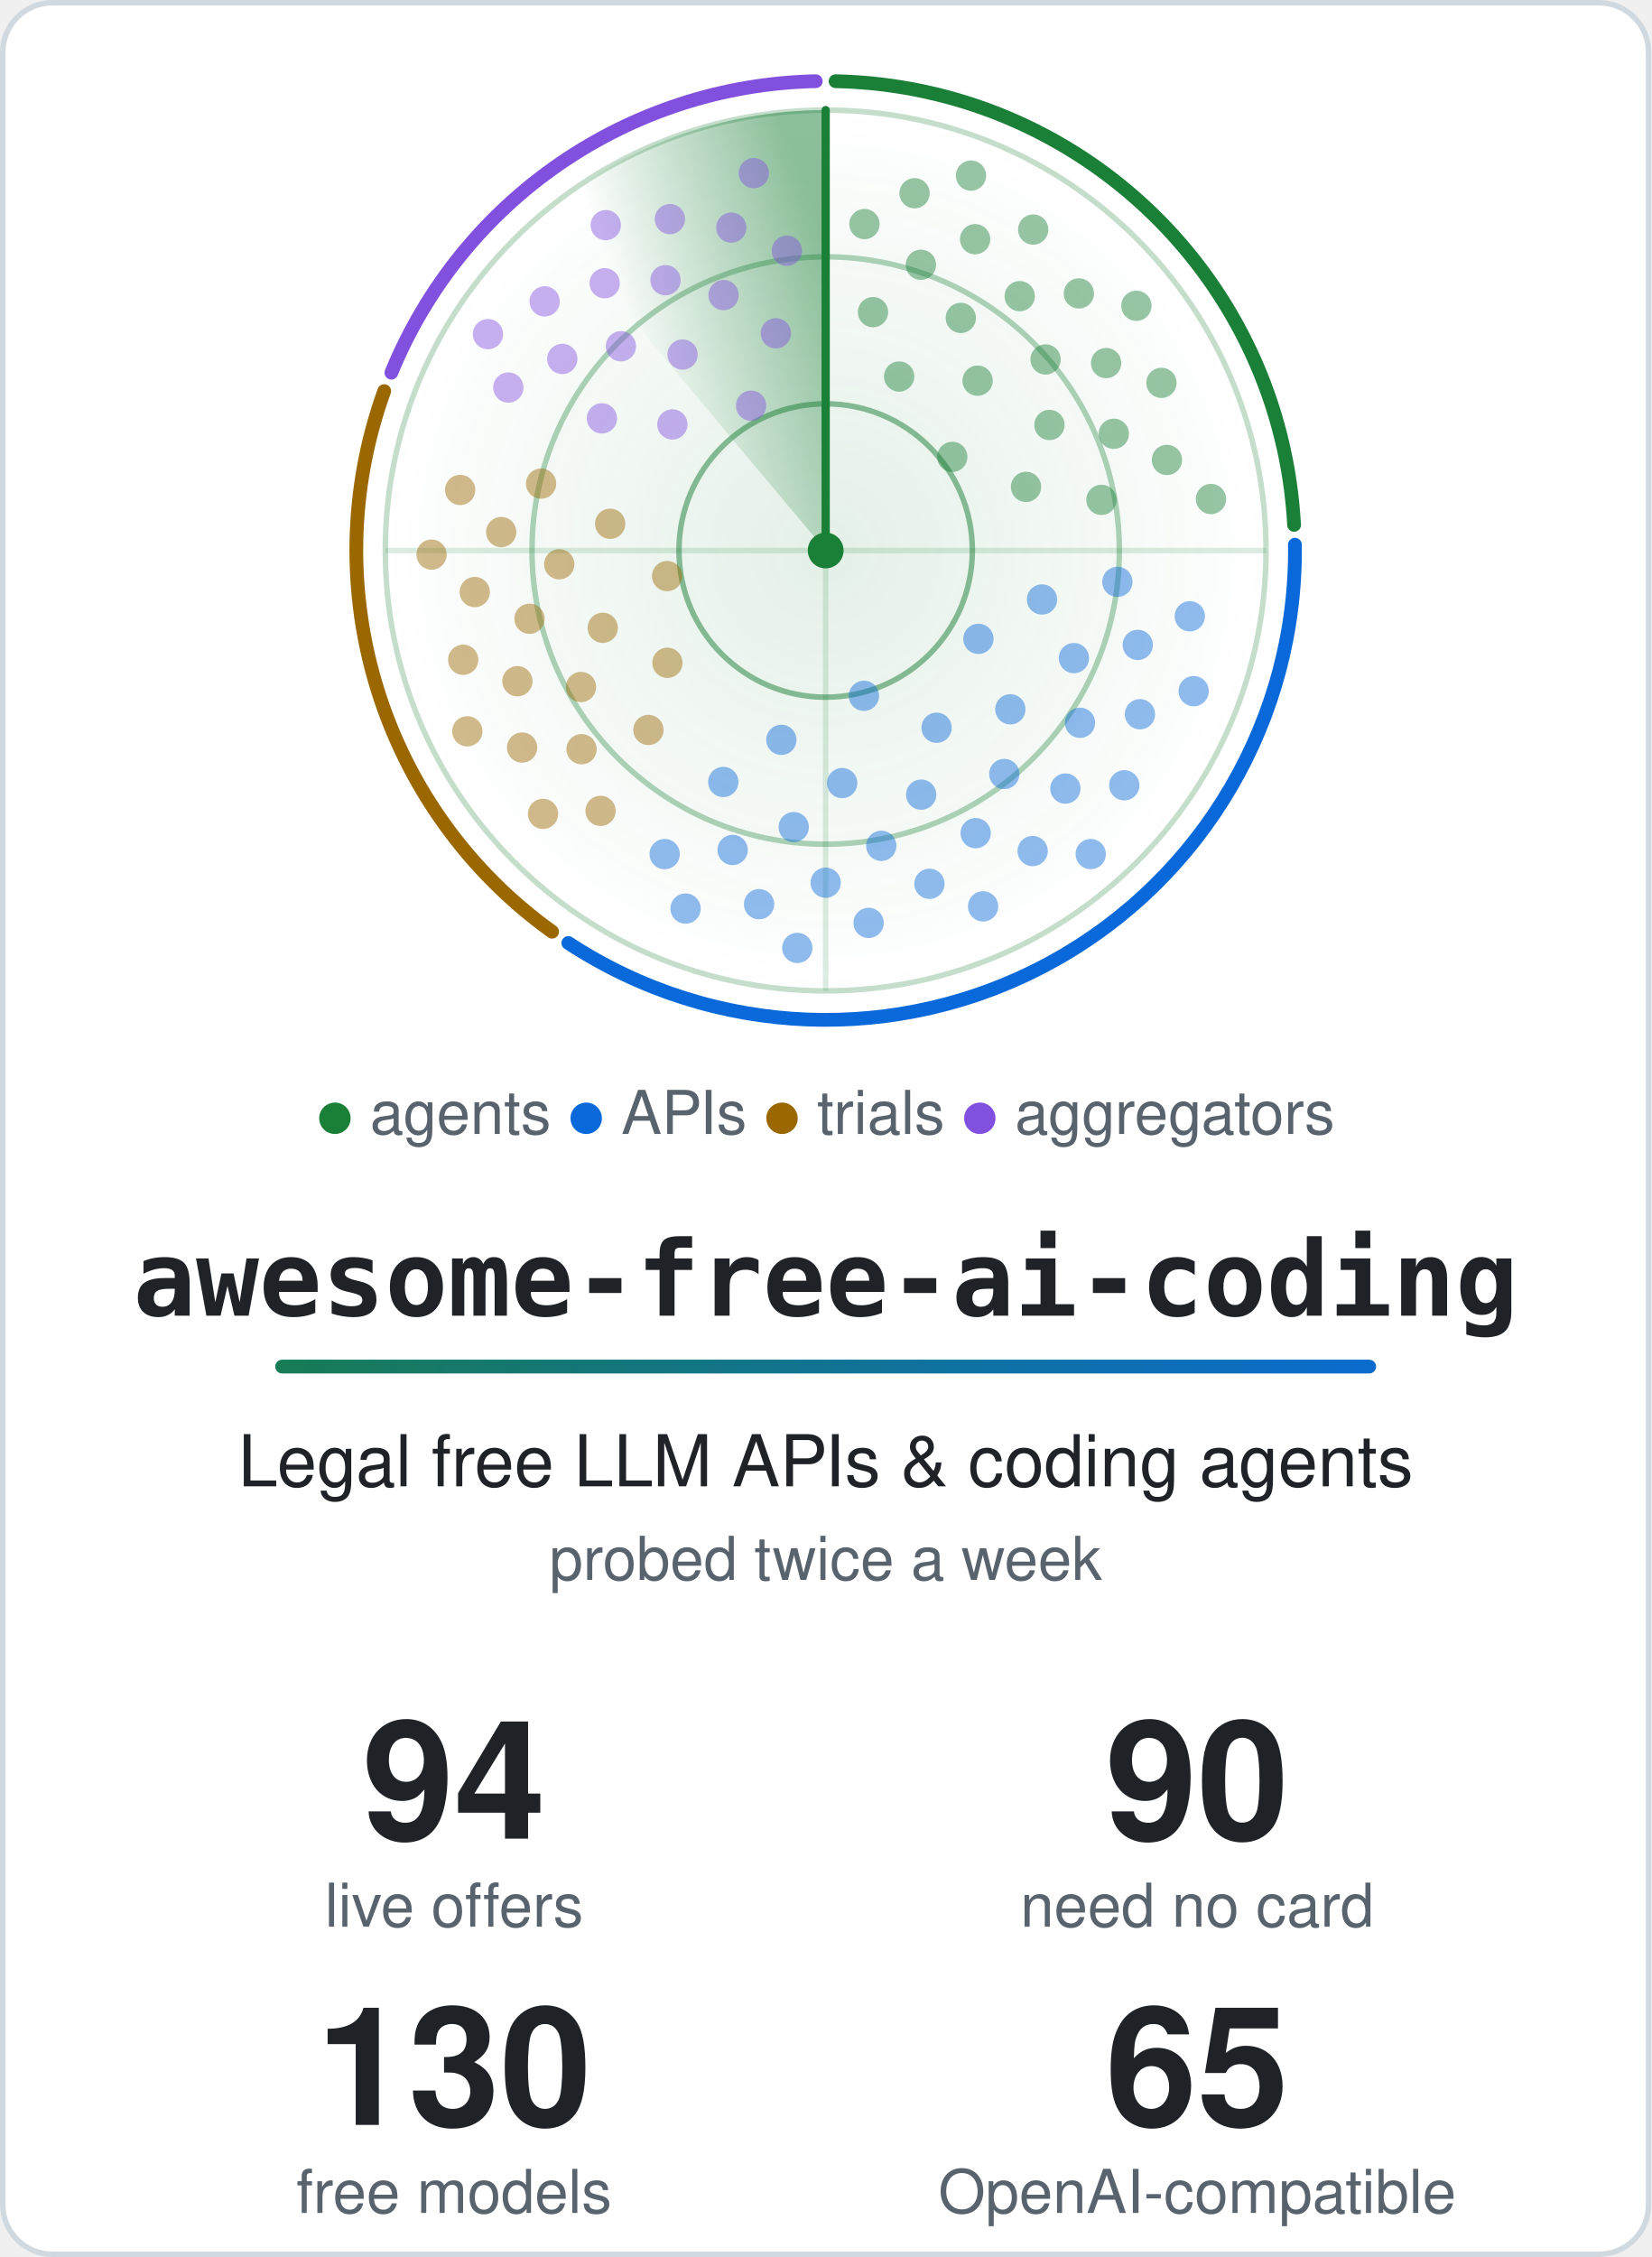
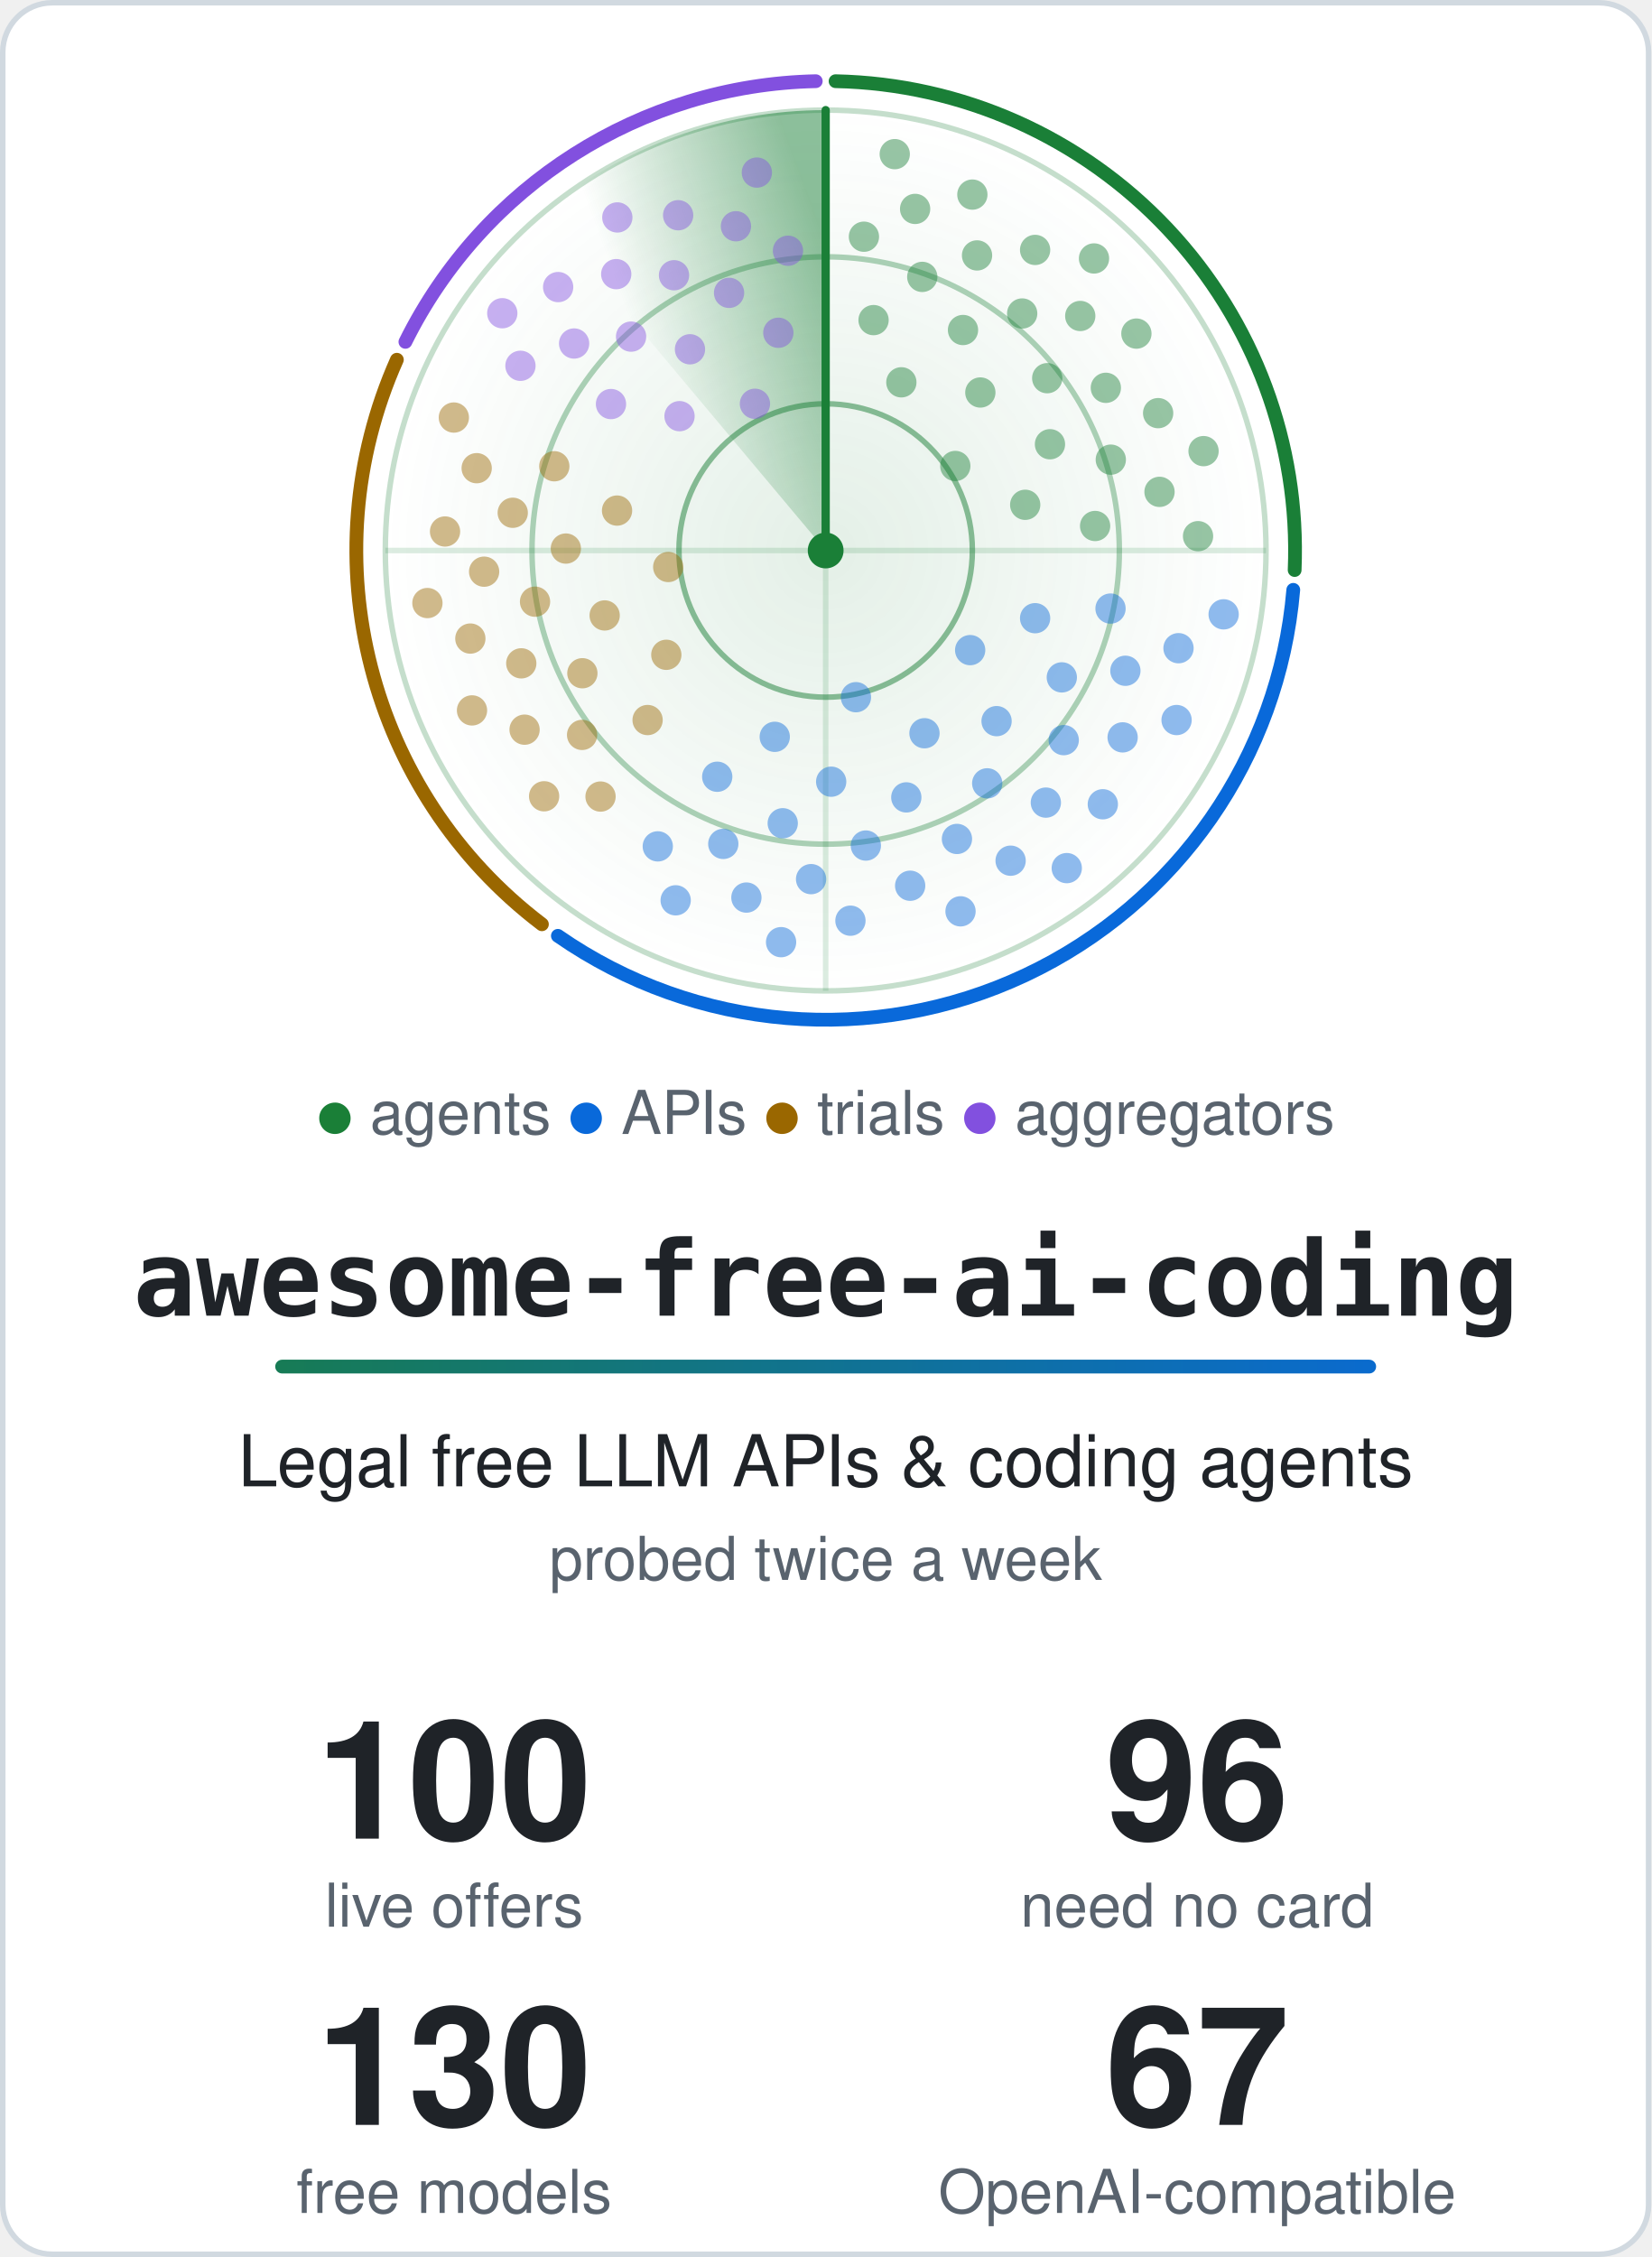
<svg xmlns="http://www.w3.org/2000/svg" width="600" height="820" viewBox="0 0 600 820" role="img" aria-labelledby="title">
  <style>.card{fill:#ffffff;stroke:#d1d9e0}.t{fill:#1f2328}.m{fill:#59636e}.ring{stroke:#1a7f37}.hub{fill:#1a7f37}.beam{stroke:#1a7f37}.s0,.s1,.g0,.g1{stop-color:#1a7f37}.a0{stop-color:#1a7f37}.a1{stop-color:#0969da}.dot.agents,.key.agents{fill:#1a7f37}.rim.agents{stroke:#1a7f37}.dot.apis,.key.apis{fill:#0969da}.rim.apis{stroke:#0969da}.dot.trials,.key.trials{fill:#9a6700}.rim.trials{stroke:#9a6700}.dot.aggregators,.key.aggregators{fill:#8250df}.rim.aggregators{stroke:#8250df}@media (prefers-color-scheme: dark) {.card{fill:#0d1117;stroke:#3d444d}.t{fill:#f0f6fc}.m{fill:#9198a1}.ring{stroke:#3fb950}.hub{fill:#3fb950}.beam{stroke:#3fb950}.s0,.s1,.g0,.g1{stop-color:#3fb950}.a0{stop-color:#3fb950}.a1{stop-color:#4493f8}.dot.agents,.key.agents{fill:#3fb950}.rim.agents{stroke:#3fb950}.dot.apis,.key.apis{fill:#4493f8}.rim.apis{stroke:#4493f8}.dot.trials,.key.trials{fill:#d29922}.rim.trials{stroke:#d29922}.dot.aggregators,.key.aggregators{fill:#ab7df8}.rim.aggregators{stroke:#ab7df8}}.rim{fill:none}.s0{stop-opacity:.5}.s1,.g1{stop-opacity:0}.g0{stop-opacity:.12}.dot{opacity:.45;animation:ping 6s linear infinite}@keyframes ping{0%,4%{opacity:1}55%,100%{opacity:.45}}.turning{animation:turn 6s linear infinite}@keyframes turn{to{transform:rotate(360deg)}}@media (prefers-reduced-motion: reduce) {.dot { animation: none; opacity: 1 } .turning { animation: none }}</style>
  <defs>
    <linearGradient id="accent" gradientUnits="userSpaceOnUse" x1="0" y1="0" x2="540" y2="0">
      <stop class="a0" offset="0" />
      <stop class="a1" offset="1" />
    </linearGradient>
  </defs>
  <rect class="card" x="1" y="1" width="598" height="818" rx="18" stroke-width="2" />
  <defs>
    <radialGradient id="glow">
      <stop class="g0" offset="0" />
      <stop class="g1" offset="1" />
    </radialGradient>
  </defs>
  <circle cx="300.0" cy="200.0" r="160.0" fill="url(#glow)" />
  <circle class="ring" cx="300.0" cy="200.0" r="53.3" fill="none" stroke-width="2" stroke-opacity=".5" />
  <circle class="ring" cx="300.0" cy="200.0" r="106.7" fill="none" stroke-width="2" stroke-opacity=".35" />
  <circle class="ring" cx="300.0" cy="200.0" r="160.0" fill="none" stroke-width="2" stroke-opacity=".25" />
  <path class="ring" d="M140.0 200.0H460.0M300.0 40.0V360.0" stroke-width="2" stroke-opacity=".15" />
-   <path class="rim agents" d="M303.6 29.5A170.5 170.5 0 0 1 470.2 190.7" stroke-width="5" stroke-linecap="round" />
-   <path class="rim apis" d="M470.5 197.9A170.5 170.5 0 0 1 206.5 342.6" stroke-width="5" stroke-linecap="round" />
-   <path class="rim trials" d="M200.6 338.5A170.5 170.5 0 0 1 139.6 142.1" stroke-width="5" stroke-linecap="round" />
-   <path class="rim aggregators" d="M142.2 135.4A170.5 170.5 0 0 1 296.4 29.5" stroke-width="5" stroke-linecap="round" />
+   <path class="rim agents" d="M303.6 29.5A170.5 170.5 0 0 1 470.4 207.1" stroke-width="5" stroke-linecap="round" />
+   <path class="rim apis" d="M469.9 214.3A170.5 170.5 0 0 1 202.7 340.0" stroke-width="5" stroke-linecap="round" />
+   <path class="rim trials" d="M196.9 335.8A170.5 170.5 0 0 1 144.2 130.7" stroke-width="5" stroke-linecap="round" />
+   <path class="rim aggregators" d="M147.3 124.2A170.5 170.5 0 0 1 296.4 29.5" stroke-width="5" stroke-linecap="round" />
  <defs>
    <linearGradient id="sweep" gradientUnits="userSpaceOnUse" x1="300.0" y1="88.0" x2="228.0" y2="114.2">
      <stop class="s0" offset="0" />
      <stop class="s1" offset="1" />
    </linearGradient>
  </defs>
  <g class="turning" style="transform-origin:300.0px 200.0px">
    <path fill="url(#sweep)" d="M300.0 200.0L197.2 77.4A160.0 160.0 0 0 1 300.0 40.0Z" />
    <line class="beam" x1="300.0" y1="200.0" x2="300.0" y2="40.0" stroke-width="3" stroke-linecap="round" />
  </g>
-   <circle class="dot agents" cx="346.0" cy="166.0" r="5.5" style="animation-delay:0.89s" />
-   <circle class="dot agents" cx="326.7" cy="136.8" r="5.5" style="animation-delay:0.38s" />
-   <circle class="dot agents" cx="372.8" cy="176.9" r="5.5" style="animation-delay:1.21s" />
-   <circle class="dot agents" cx="355.2" cy="138.3" r="5.5" style="animation-delay:0.70s" />
-   <circle class="dot agents" cx="317.2" cy="113.4" r="5.5" style="animation-delay:0.19s" />
-   <circle class="dot agents" cx="381.3" cy="154.4" r="5.5" style="animation-delay:1.01s" />
-   <circle class="dot agents" cx="349.1" cy="115.5" r="5.5" style="animation-delay:0.50s" />
-   <circle class="dot agents" cx="400.2" cy="181.6" r="5.5" style="animation-delay:1.33s" />
-   <circle class="dot agents" cx="379.9" cy="130.6" r="5.5" style="animation-delay:0.82s" />
-   <circle class="dot agents" cx="334.6" cy="96.2" r="5.5" style="animation-delay:0.31s" />
-   <circle class="dot agents" cx="404.7" cy="157.6" r="5.5" style="animation-delay:1.13s" />
-   <circle class="dot agents" cx="370.5" cy="107.6" r="5.5" style="animation-delay:0.62s" />
-   <circle class="dot agents" cx="314.1" cy="81.4" r="5.5" style="animation-delay:0.11s" />
-   <circle class="dot agents" cx="401.9" cy="131.9" r="5.5" style="animation-delay:0.94s" />
-   <circle class="dot agents" cx="354.3" cy="86.9" r="5.5" style="animation-delay:0.43s" />
-   <circle class="dot agents" cx="424.0" cy="167.1" r="5.5" style="animation-delay:1.25s" />
-   <circle class="dot agents" cx="392.0" cy="106.6" r="5.5" style="animation-delay:0.74s" />
-   <circle class="dot agents" cx="332.3" cy="70.2" r="5.5" style="animation-delay:0.23s" />
-   <circle class="dot agents" cx="422.0" cy="139.1" r="5.5" style="animation-delay:1.06s" />
-   <circle class="dot agents" cx="375.4" cy="83.4" r="5.5" style="animation-delay:0.55s" />
-   <circle class="dot agents" cx="440.0" cy="181.3" r="5.5" style="animation-delay:1.37s" />
-   <circle class="dot agents" cx="412.9" cy="111.1" r="5.5" style="animation-delay:0.86s" />
-   <circle class="dot agents" cx="352.8" cy="63.8" r="5.5" style="animation-delay:0.35s" />
-   <circle class="dot apis" cx="313.9" cy="252.8" r="5.5" style="animation-delay:2.75s" />
-   <circle class="dot apis" cx="355.5" cy="232.1" r="5.5" style="animation-delay:2.00s" />
-   <circle class="dot apis" cx="283.9" cy="268.8" r="5.5" style="animation-delay:3.22s" />
-   <circle class="dot apis" cx="340.3" cy="264.4" r="5.5" style="animation-delay:2.47s" />
-   <circle class="dot apis" cx="378.6" cy="217.8" r="5.5" style="animation-delay:1.71s" />
-   <circle class="dot apis" cx="306.0" cy="284.5" r="5.5" style="animation-delay:2.93s" />
-   <circle class="dot apis" cx="367.1" cy="257.7" r="5.5" style="animation-delay:2.18s" />
-   <circle class="dot apis" cx="262.8" cy="284.1" r="5.5" style="animation-delay:3.40s" />
-   <circle class="dot apis" cx="334.7" cy="288.7" r="5.5" style="animation-delay:2.64s" />
-   <circle class="dot apis" cx="390.2" cy="239.1" r="5.5" style="animation-delay:1.89s" />
-   <circle class="dot apis" cx="288.4" cy="300.5" r="5.5" style="animation-delay:3.11s" />
-   <circle class="dot apis" cx="364.9" cy="281.2" r="5.5" style="animation-delay:2.36s" />
-   <circle class="dot apis" cx="406.0" cy="211.4" r="5.5" style="animation-delay:1.60s" />
-   <circle class="dot apis" cx="320.2" cy="307.3" r="5.5" style="animation-delay:2.82s" />
-   <circle class="dot apis" cx="392.4" cy="262.6" r="5.5" style="animation-delay:2.07s" />
-   <circle class="dot apis" cx="266.2" cy="308.8" r="5.5" style="animation-delay:3.29s" />
-   <circle class="dot apis" cx="354.5" cy="302.7" r="5.5" style="animation-delay:2.53s" />
-   <circle class="dot apis" cx="413.4" cy="234.3" r="5.5" style="animation-delay:1.78s" />
-   <circle class="dot apis" cx="300.0" cy="320.7" r="5.5" style="animation-delay:3.00s" />
-   <circle class="dot apis" cx="387.1" cy="286.5" r="5.5" style="animation-delay:2.25s" />
-   <circle class="dot apis" cx="241.5" cy="310.3" r="5.5" style="animation-delay:3.47s" />
-   <circle class="dot apis" cx="337.7" cy="321.1" r="5.5" style="animation-delay:2.71s" />
-   <circle class="dot apis" cx="414.2" cy="259.5" r="5.5" style="animation-delay:1.96s" />
-   <circle class="dot apis" cx="275.8" cy="328.5" r="5.5" style="animation-delay:3.18s" />
-   <circle class="dot apis" cx="375.2" cy="309.2" r="5.5" style="animation-delay:2.42s" />
-   <circle class="dot apis" cx="432.3" cy="223.9" r="5.5" style="animation-delay:1.67s" />
-   <circle class="dot apis" cx="315.6" cy="335.3" r="5.5" style="animation-delay:2.89s" />
-   <circle class="dot apis" cx="408.5" cy="285.3" r="5.5" style="animation-delay:2.14s" />
-   <circle class="dot apis" cx="249.1" cy="330.1" r="5.5" style="animation-delay:3.36s" />
-   <circle class="dot apis" cx="357.2" cy="329.3" r="5.5" style="animation-delay:2.60s" />
-   <circle class="dot apis" cx="433.7" cy="251.1" r="5.5" style="animation-delay:1.85s" />
-   <circle class="dot apis" cx="289.7" cy="344.4" r="5.5" style="animation-delay:3.07s" />
-   <circle class="dot apis" cx="396.3" cy="310.3" r="5.5" style="animation-delay:2.31s" />
-   <circle class="dot trials" cx="242.4" cy="209.3" r="5.5" style="animation-delay:4.35s" />
-   <circle class="dot trials" cx="242.5" cy="240.8" r="5.5" style="animation-delay:3.91s" />
-   <circle class="dot trials" cx="221.7" cy="190.3" r="5.5" style="animation-delay:4.62s" />
-   <circle class="dot trials" cx="219.0" cy="228.1" r="5.5" style="animation-delay:4.18s" />
-   <circle class="dot trials" cx="235.6" cy="265.2" r="5.5" style="animation-delay:3.74s" />
-   <circle class="dot trials" cx="203.2" cy="205.0" r="5.5" style="animation-delay:4.45s" />
-   <circle class="dot trials" cx="211.1" cy="249.6" r="5.5" style="animation-delay:4.01s" />
-   <circle class="dot trials" cx="196.6" cy="175.7" r="5.5" style="animation-delay:4.72s" />
-   <circle class="dot trials" cx="192.4" cy="224.8" r="5.5" style="animation-delay:4.28s" />
-   <circle class="dot trials" cx="211.3" cy="272.2" r="5.5" style="animation-delay:3.85s" />
-   <circle class="dot trials" cx="182.1" cy="193.3" r="5.5" style="animation-delay:4.55s" />
-   <circle class="dot trials" cx="188.0" cy="247.5" r="5.5" style="animation-delay:4.12s" />
-   <circle class="dot trials" cx="218.2" cy="294.6" r="5.5" style="animation-delay:3.68s" />
-   <circle class="dot trials" cx="172.5" cy="215.1" r="5.5" style="animation-delay:4.39s" />
-   <circle class="dot trials" cx="189.7" cy="271.6" r="5.5" style="animation-delay:3.95s" />
-   <circle class="dot trials" cx="167.2" cy="178.0" r="5.5" style="animation-delay:4.66s" />
-   <circle class="dot trials" cx="168.3" cy="239.7" r="5.5" style="animation-delay:4.22s" />
-   <circle class="dot trials" cx="197.3" cy="295.7" r="5.5" style="animation-delay:3.78s" />
-   <circle class="dot trials" cx="156.8" cy="201.5" r="5.5" style="animation-delay:4.49s" />
-   <circle class="dot trials" cx="169.8" cy="265.7" r="5.5" style="animation-delay:4.05s" />
-   <circle class="dot aggregators" cx="272.9" cy="147.4" r="5.5" style="animation-delay:5.55s" />
-   <circle class="dot aggregators" cx="244.3" cy="154.2" r="5.5" style="animation-delay:5.16s" />
-   <circle class="dot aggregators" cx="281.9" cy="121.1" r="5.5" style="animation-delay:5.79s" />
-   <circle class="dot aggregators" cx="248.0" cy="128.8" r="5.5" style="animation-delay:5.40s" />
-   <circle class="dot aggregators" cx="218.7" cy="152.0" r="5.5" style="animation-delay:5.01s" />
-   <circle class="dot aggregators" cx="262.9" cy="107.2" r="5.5" style="animation-delay:5.64s" />
-   <circle class="dot aggregators" cx="225.6" cy="125.8" r="5.5" style="animation-delay:5.25s" />
-   <circle class="dot aggregators" cx="285.9" cy="91.1" r="5.5" style="animation-delay:5.88s" />
-   <circle class="dot aggregators" cx="241.8" cy="101.8" r="5.5" style="animation-delay:5.49s" />
-   <circle class="dot aggregators" cx="204.3" cy="130.4" r="5.5" style="animation-delay:5.10s" />
-   <circle class="dot aggregators" cx="265.7" cy="82.7" r="5.5" style="animation-delay:5.73s" />
-   <circle class="dot aggregators" cx="219.7" cy="102.9" r="5.5" style="animation-delay:5.34s" />
-   <circle class="dot aggregators" cx="184.7" cy="140.8" r="5.5" style="animation-delay:4.95s" />
-   <circle class="dot aggregators" cx="243.4" cy="79.6" r="5.5" style="animation-delay:5.58s" />
-   <circle class="dot aggregators" cx="197.9" cy="109.5" r="5.5" style="animation-delay:5.19s" />
-   <circle class="dot aggregators" cx="273.9" cy="62.9" r="5.5" style="animation-delay:5.82s" />
-   <circle class="dot aggregators" cx="220.1" cy="81.8" r="5.5" style="animation-delay:5.43s" />
-   <circle class="dot aggregators" cx="177.3" cy="121.4" r="5.5" style="animation-delay:5.04s" />
+   <circle class="dot agents" cx="347.1" cy="169.3" r="5.5" style="animation-delay:0.95s" />
+   <circle class="dot agents" cx="327.5" cy="138.9" r="5.5" style="animation-delay:0.40s" />
+   <circle class="dot agents" cx="372.5" cy="183.4" r="5.5" style="animation-delay:1.29s" />
+   <circle class="dot agents" cx="356.2" cy="142.6" r="5.5" style="animation-delay:0.74s" />
+   <circle class="dot agents" cx="317.4" cy="116.3" r="5.5" style="animation-delay:0.20s" />
+   <circle class="dot agents" cx="381.5" cy="161.4" r="5.5" style="animation-delay:1.08s" />
+   <circle class="dot agents" cx="349.9" cy="119.9" r="5.5" style="animation-delay:0.53s" />
+   <circle class="dot agents" cx="397.9" cy="191.1" r="5.5" style="animation-delay:1.41s" />
+   <circle class="dot agents" cx="380.5" cy="137.4" r="5.5" style="animation-delay:0.87s" />
+   <circle class="dot agents" cx="335.1" cy="100.6" r="5.5" style="animation-delay:0.32s" />
+   <circle class="dot agents" cx="403.6" cy="167.0" r="5.5" style="animation-delay:1.21s" />
+   <circle class="dot agents" cx="371.4" cy="113.9" r="5.5" style="animation-delay:0.66s" />
+   <circle class="dot agents" cx="313.9" cy="86.0" r="5.5" style="animation-delay:0.12s" />
+   <circle class="dot agents" cx="401.8" cy="140.9" r="5.5" style="animation-delay:1.00s" />
+   <circle class="dot agents" cx="355.0" cy="92.8" r="5.5" style="animation-delay:0.45s" />
+   <circle class="dot agents" cx="421.3" cy="178.7" r="5.5" style="animation-delay:1.33s" />
+   <circle class="dot agents" cx="392.5" cy="114.8" r="5.5" style="animation-delay:0.79s" />
+   <circle class="dot agents" cx="332.5" cy="75.9" r="5.5" style="animation-delay:0.24s" />
+   <circle class="dot agents" cx="420.8" cy="150.1" r="5.5" style="animation-delay:1.13s" />
+   <circle class="dot agents" cx="376.1" cy="90.8" r="5.5" style="animation-delay:0.58s" />
+   <circle class="dot agents" cx="435.3" cy="194.8" r="5.5" style="animation-delay:1.46s" />
+   <circle class="dot agents" cx="412.9" cy="121.2" r="5.5" style="animation-delay:0.92s" />
+   <circle class="dot agents" cx="353.3" cy="70.7" r="5.5" style="animation-delay:0.37s" />
+   <circle class="dot agents" cx="437.3" cy="163.9" r="5.5" style="animation-delay:1.25s" />
+   <circle class="dot agents" cx="397.5" cy="93.9" r="5.5" style="animation-delay:0.71s" />
+   <circle class="dot agents" cx="325.1" cy="56.0" r="5.5" style="animation-delay:0.16s" />
+   <circle class="dot apis" cx="311.0" cy="253.3" r="5.5" style="animation-delay:2.81s" />
+   <circle class="dot apis" cx="352.5" cy="236.2" r="5.5" style="animation-delay:2.08s" />
+   <circle class="dot apis" cx="281.5" cy="267.7" r="5.5" style="animation-delay:3.26s" />
+   <circle class="dot apis" cx="335.9" cy="266.4" r="5.5" style="animation-delay:2.53s" />
+   <circle class="dot apis" cx="376.1" cy="224.6" r="5.5" style="animation-delay:1.80s" />
+   <circle class="dot apis" cx="302.0" cy="284.0" r="5.5" style="animation-delay:2.98s" />
+   <circle class="dot apis" cx="362.1" cy="262.0" r="5.5" style="animation-delay:2.25s" />
+   <circle class="dot apis" cx="260.6" cy="282.2" r="5.5" style="animation-delay:3.43s" />
+   <circle class="dot apis" cx="329.3" cy="289.7" r="5.5" style="animation-delay:2.70s" />
+   <circle class="dot apis" cx="385.8" cy="246.1" r="5.5" style="animation-delay:1.97s" />
+   <circle class="dot apis" cx="284.4" cy="299.1" r="5.5" style="animation-delay:3.15s" />
+   <circle class="dot apis" cx="358.7" cy="284.6" r="5.5" style="animation-delay:2.42s" />
+   <circle class="dot apis" cx="403.5" cy="221.1" r="5.5" style="animation-delay:1.69s" />
+   <circle class="dot apis" cx="314.6" cy="307.2" r="5.5" style="animation-delay:2.87s" />
+   <circle class="dot apis" cx="386.5" cy="268.9" r="5.5" style="animation-delay:2.14s" />
+   <circle class="dot apis" cx="262.8" cy="306.6" r="5.5" style="animation-delay:3.32s" />
+   <circle class="dot apis" cx="347.7" cy="304.8" r="5.5" style="animation-delay:2.59s" />
+   <circle class="dot apis" cx="408.9" cy="243.7" r="5.5" style="animation-delay:1.86s" />
+   <circle class="dot apis" cx="294.7" cy="319.4" r="5.5" style="animation-delay:3.04s" />
+   <circle class="dot apis" cx="380.0" cy="291.6" r="5.5" style="animation-delay:2.31s" />
+   <circle class="dot apis" cx="239.0" cy="307.5" r="5.5" style="animation-delay:3.49s" />
+   <circle class="dot apis" cx="330.7" cy="321.8" r="5.5" style="animation-delay:2.76s" />
+   <circle class="dot apis" cx="407.9" cy="267.9" r="5.5" style="animation-delay:2.04s" />
+   <circle class="dot apis" cx="271.2" cy="326.1" r="5.5" style="animation-delay:3.21s" />
+   <circle class="dot apis" cx="367.2" cy="312.7" r="5.5" style="animation-delay:2.49s" />
+   <circle class="dot apis" cx="428.2" cy="235.5" r="5.5" style="animation-delay:1.76s" />
+   <circle class="dot apis" cx="309.0" cy="334.5" r="5.5" style="animation-delay:2.94s" />
+   <circle class="dot apis" cx="400.7" cy="292.2" r="5.5" style="animation-delay:2.21s" />
+   <circle class="dot apis" cx="245.5" cy="327.1" r="5.5" style="animation-delay:3.39s" />
+   <circle class="dot apis" cx="349.0" cy="331.1" r="5.5" style="animation-delay:2.66s" />
+   <circle class="dot apis" cx="427.5" cy="261.6" r="5.5" style="animation-delay:1.93s" />
+   <circle class="dot apis" cx="283.8" cy="342.3" r="5.5" style="animation-delay:3.11s" />
+   <circle class="dot apis" cx="387.6" cy="315.4" r="5.5" style="animation-delay:2.38s" />
+   <circle class="dot apis" cx="444.6" cy="223.2" r="5.5" style="animation-delay:1.65s" />
+   <circle class="dot trials" cx="242.8" cy="206.0" r="5.5" style="animation-delay:4.40s" />
+   <circle class="dot trials" cx="242.1" cy="237.9" r="5.5" style="animation-delay:3.95s" />
+   <circle class="dot trials" cx="224.2" cy="185.5" r="5.5" style="animation-delay:4.68s" />
+   <circle class="dot trials" cx="219.7" cy="223.6" r="5.5" style="animation-delay:4.23s" />
+   <circle class="dot trials" cx="235.3" cy="261.6" r="5.5" style="animation-delay:3.77s" />
+   <circle class="dot trials" cx="205.6" cy="199.3" r="5.5" style="animation-delay:4.51s" />
+   <circle class="dot trials" cx="211.6" cy="244.6" r="5.5" style="animation-delay:4.05s" />
+   <circle class="dot trials" cx="201.4" cy="169.4" r="5.5" style="animation-delay:4.79s" />
+   <circle class="dot trials" cx="194.4" cy="218.6" r="5.5" style="animation-delay:4.33s" />
+   <circle class="dot trials" cx="211.5" cy="267.0" r="5.5" style="animation-delay:3.88s" />
+   <circle class="dot trials" cx="186.3" cy="186.3" r="5.5" style="animation-delay:4.61s" />
+   <circle class="dot trials" cx="189.4" cy="241.0" r="5.5" style="animation-delay:4.16s" />
+   <circle class="dot trials" cx="218.2" cy="289.4" r="5.5" style="animation-delay:3.71s" />
+   <circle class="dot trials" cx="175.9" cy="207.7" r="5.5" style="animation-delay:4.44s" />
+   <circle class="dot trials" cx="190.6" cy="265.1" r="5.5" style="animation-delay:3.99s" />
+   <circle class="dot trials" cx="173.2" cy="170.1" r="5.5" style="animation-delay:4.72s" />
+   <circle class="dot trials" cx="170.9" cy="232.0" r="5.5" style="animation-delay:4.27s" />
+   <circle class="dot trials" cx="197.7" cy="289.3" r="5.5" style="animation-delay:3.81s" />
+   <circle class="dot trials" cx="161.7" cy="193.1" r="5.5" style="animation-delay:4.55s" />
+   <circle class="dot trials" cx="171.5" cy="258.1" r="5.5" style="animation-delay:4.09s" />
+   <circle class="dot trials" cx="164.9" cy="151.7" r="5.5" style="animation-delay:4.83s" />
+   <circle class="dot trials" cx="155.3" cy="219.1" r="5.5" style="animation-delay:4.37s" />
+   <circle class="dot aggregators" cx="274.3" cy="146.7" r="5.5" style="animation-delay:5.57s" />
+   <circle class="dot aggregators" cx="246.9" cy="151.2" r="5.5" style="animation-delay:5.21s" />
+   <circle class="dot aggregators" cx="282.8" cy="120.9" r="5.5" style="animation-delay:5.80s" />
+   <circle class="dot aggregators" cx="250.7" cy="126.9" r="5.5" style="animation-delay:5.43s" />
+   <circle class="dot aggregators" cx="222.0" cy="146.8" r="5.5" style="animation-delay:5.07s" />
+   <circle class="dot aggregators" cx="264.9" cy="106.4" r="5.5" style="animation-delay:5.66s" />
+   <circle class="dot aggregators" cx="229.3" cy="122.3" r="5.5" style="animation-delay:5.30s" />
+   <circle class="dot aggregators" cx="286.3" cy="91.1" r="5.5" style="animation-delay:5.88s" />
+   <circle class="dot aggregators" cx="244.9" cy="100.0" r="5.5" style="animation-delay:5.52s" />
+   <circle class="dot aggregators" cx="208.6" cy="124.8" r="5.5" style="animation-delay:5.16s" />
+   <circle class="dot aggregators" cx="267.4" cy="82.2" r="5.5" style="animation-delay:5.74s" />
+   <circle class="dot aggregators" cx="223.9" cy="99.6" r="5.5" style="animation-delay:5.38s" />
+   <circle class="dot aggregators" cx="189.1" cy="132.9" r="5.5" style="animation-delay:5.02s" />
+   <circle class="dot aggregators" cx="246.4" cy="78.2" r="5.5" style="animation-delay:5.60s" />
+   <circle class="dot aggregators" cx="202.8" cy="104.3" r="5.5" style="animation-delay:5.24s" />
+   <circle class="dot aggregators" cx="275.0" cy="62.7" r="5.5" style="animation-delay:5.83s" />
+   <circle class="dot aggregators" cx="224.3" cy="79.0" r="5.5" style="animation-delay:5.47s" />
+   <circle class="dot aggregators" cx="182.5" cy="113.8" r="5.5" style="animation-delay:5.10s" />
  <circle class="hub" cx="300.0" cy="200.0" r="6.5" />
  <text class="m" x="300.0" y="412" text-anchor="middle" font-family="-apple-system, BlinkMacSystemFont, 'Segoe UI', Helvetica, Arial, sans-serif" font-size="22">
    <tspan class="key agents">●</tspan> agents <tspan class="key apis">●</tspan> APIs <tspan class="key trials">●</tspan> trials <tspan class="key aggregators">●</tspan> aggregators</text>
  <text class="t" x="300.0" y="478" text-anchor="middle" font-family="ui-monospace, SFMono-Regular, Menlo, Consolas, monospace" font-size="38" font-weight="700">awesome-free-ai-coding</text>
  <rect x="100.0" y="494" width="400" height="5" rx="2.5" fill="url(#accent)" />
  <text class="t" x="300.0" y="540" text-anchor="middle" font-family="-apple-system, BlinkMacSystemFont, 'Segoe UI', Helvetica, Arial, sans-serif" font-size="26">Legal free LLM APIs &amp; coding agents</text>
  <text class="m" x="300.0" y="574" text-anchor="middle" font-family="-apple-system, BlinkMacSystemFont, 'Segoe UI', Helvetica, Arial, sans-serif" font-size="22">probed twice a week</text>
-   <text class="t" x="165.0" y="668" text-anchor="middle" font-family="-apple-system, BlinkMacSystemFont, 'Segoe UI', Helvetica, Arial, sans-serif" font-size="60" font-weight="700">94</text>
+   <text class="t" x="165.0" y="668" text-anchor="middle" font-family="-apple-system, BlinkMacSystemFont, 'Segoe UI', Helvetica, Arial, sans-serif" font-size="60" font-weight="700">100</text>
  <text class="m" x="165.0" y="700" text-anchor="middle" font-family="-apple-system, BlinkMacSystemFont, 'Segoe UI', Helvetica, Arial, sans-serif" font-size="22">live offers</text>
-   <text class="t" x="435.0" y="668" text-anchor="middle" font-family="-apple-system, BlinkMacSystemFont, 'Segoe UI', Helvetica, Arial, sans-serif" font-size="60" font-weight="700">90</text>
+   <text class="t" x="435.0" y="668" text-anchor="middle" font-family="-apple-system, BlinkMacSystemFont, 'Segoe UI', Helvetica, Arial, sans-serif" font-size="60" font-weight="700">96</text>
  <text class="m" x="435.0" y="700" text-anchor="middle" font-family="-apple-system, BlinkMacSystemFont, 'Segoe UI', Helvetica, Arial, sans-serif" font-size="22">need no card</text>
  <text class="t" x="165.0" y="772" text-anchor="middle" font-family="-apple-system, BlinkMacSystemFont, 'Segoe UI', Helvetica, Arial, sans-serif" font-size="60" font-weight="700">130</text>
  <text class="m" x="165.0" y="804" text-anchor="middle" font-family="-apple-system, BlinkMacSystemFont, 'Segoe UI', Helvetica, Arial, sans-serif" font-size="22">free models</text>
-   <text class="t" x="435.0" y="772" text-anchor="middle" font-family="-apple-system, BlinkMacSystemFont, 'Segoe UI', Helvetica, Arial, sans-serif" font-size="60" font-weight="700">65</text>
+   <text class="t" x="435.0" y="772" text-anchor="middle" font-family="-apple-system, BlinkMacSystemFont, 'Segoe UI', Helvetica, Arial, sans-serif" font-size="60" font-weight="700">67</text>
  <text class="m" x="435.0" y="804" text-anchor="middle" font-family="-apple-system, BlinkMacSystemFont, 'Segoe UI', Helvetica, Arial, sans-serif" font-size="22">OpenAI-compatible</text>
</svg>
